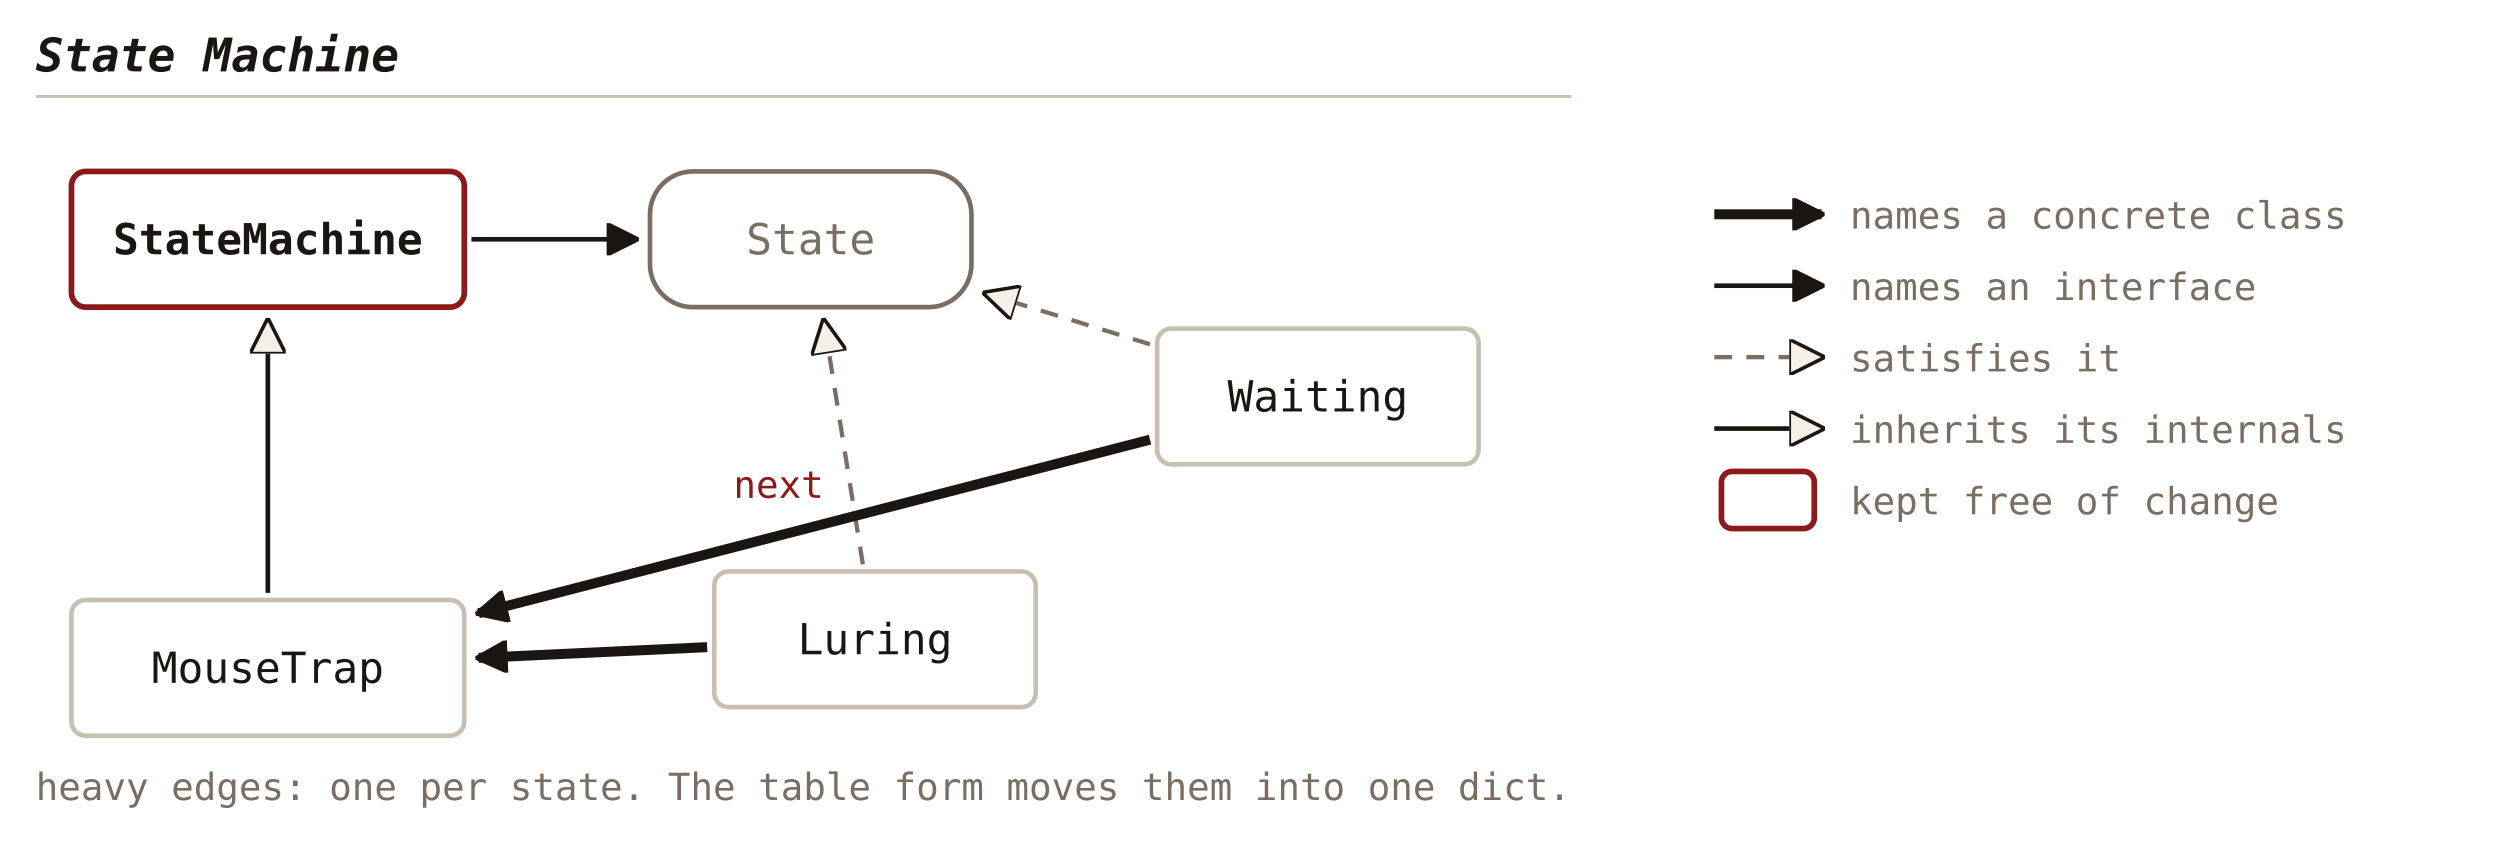
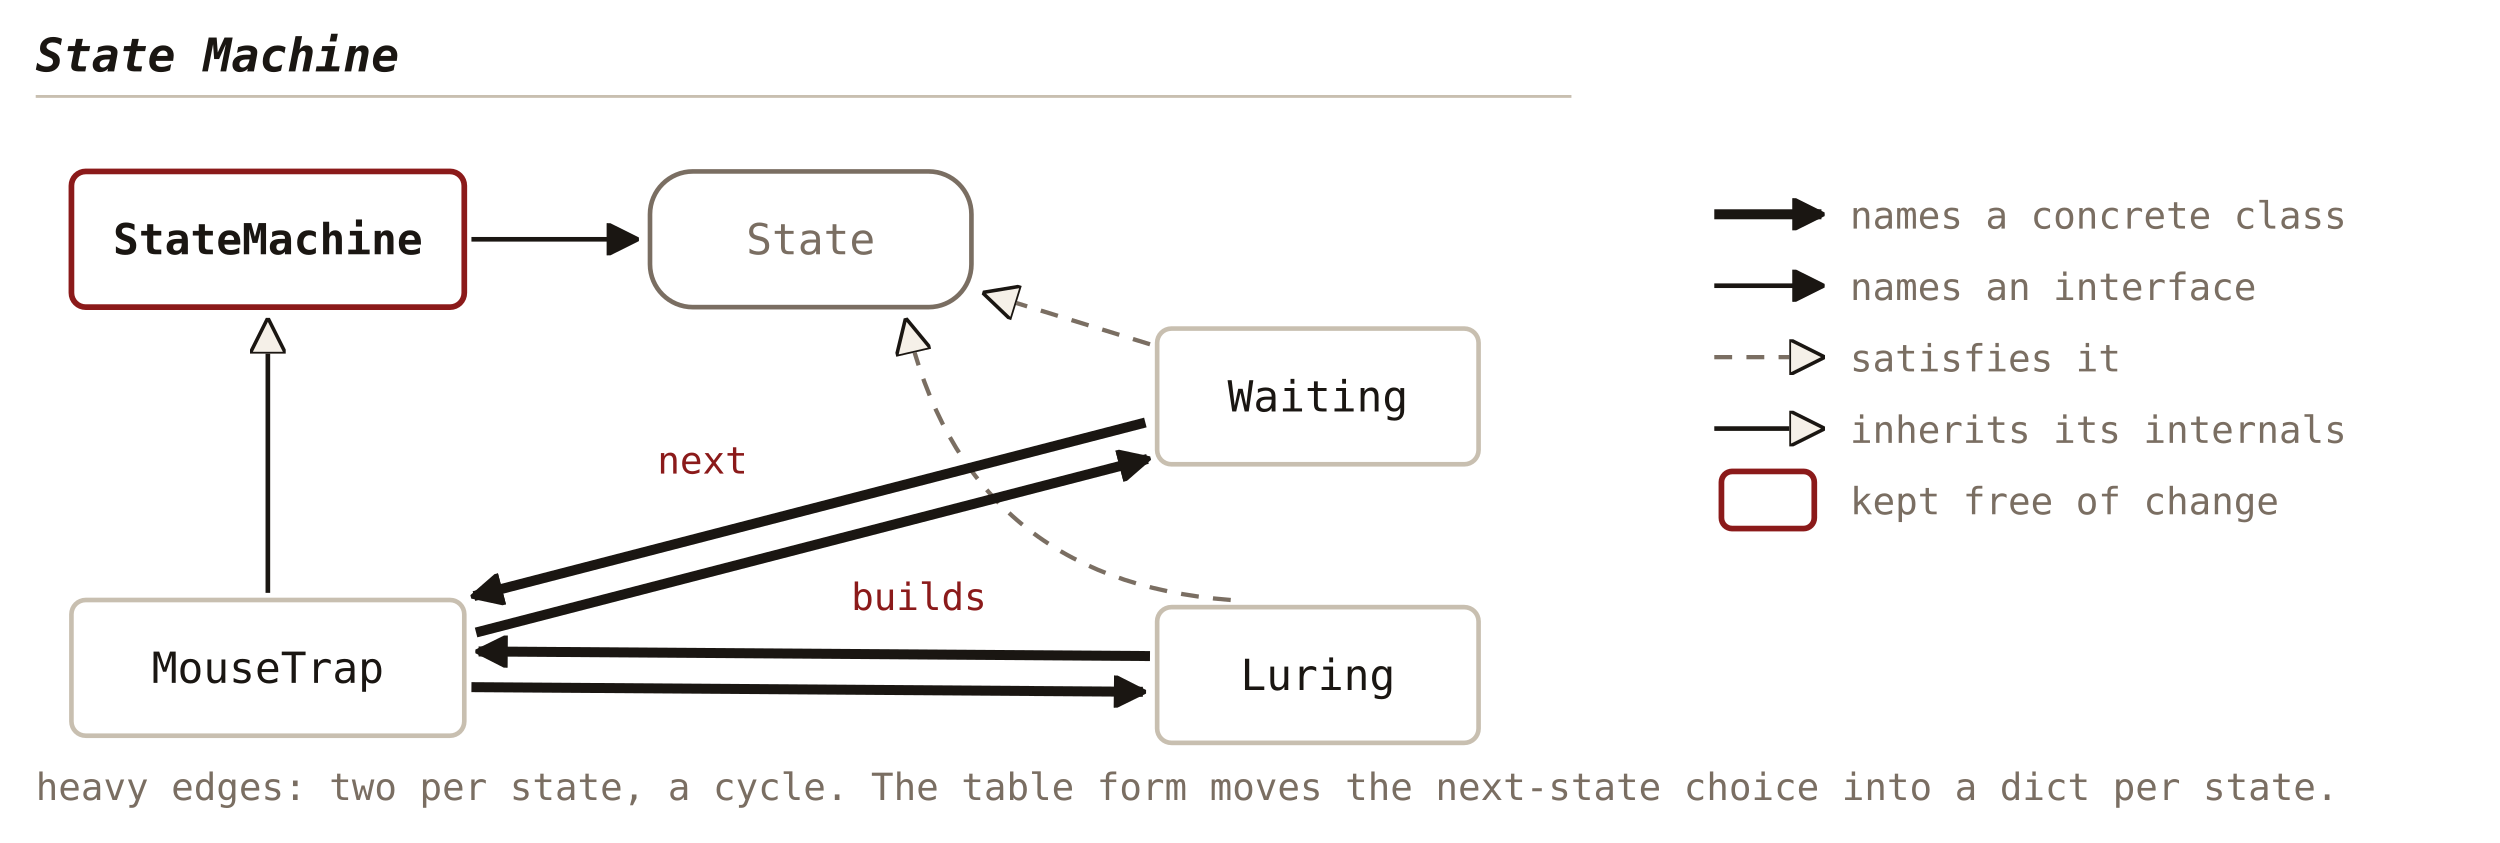
<svg xmlns="http://www.w3.org/2000/svg" viewBox="0 0 700 236" font-family="'JetBrains Mono', Consolas, monospace">
  <defs>
    <marker id="c31-solid" viewBox="0 0 10 10" refX="9" refY="5" markerWidth="9" markerHeight="9" orient="auto" markerUnits="userSpaceOnUse">
      <path d="M0,0 L10,5 L0,10 Z" fill="#1a1612" stroke="#1a1612" stroke-width="1" />
    </marker>
    <marker id="c31-hollow" viewBox="0 0 10 10" refX="9" refY="5" markerWidth="10" markerHeight="10" orient="auto" markerUnits="userSpaceOnUse">
      <path d="M0,0 L10,5 L0,10 Z" fill="#f5f0e8" stroke="#1a1612" stroke-width="1" />
    </marker>
  </defs>
  <text x="10" y="20" font-size="13" font-weight="bold" font-style="italic" fill="#1a1612" text-anchor="start">State Machine</text>
  <line x1="10" y1="27" x2="440" y2="27" stroke="#c8bfb0" stroke-width="0.8" />
  <rect x="20" y="48" width="110" height="38" fill="none" stroke="#8b1a1a" stroke-width="1.6" rx="4" />
  <text x="75.0" y="71.2" font-size="12" font-weight="bold" fill="#1a1612" text-anchor="middle">StateMachine</text>
  <rect x="182" y="48" width="90" height="38" fill="none" stroke="#7a6e62" stroke-width="1.3" rx="12" />
  <text x="227.0" y="71.2" font-size="12" fill="#7a6e62" text-anchor="middle">State</text>
  <rect x="20" y="168" width="110" height="38" fill="none" stroke="#c8bfb0" stroke-width="1.3" rx="4" />
  <text x="75.0" y="191.2" font-size="12" fill="#1a1612" text-anchor="middle">MouseTrap</text>
  <rect x="324" y="92" width="90" height="38" fill="none" stroke="#c8bfb0" stroke-width="1.3" rx="4" />
  <text x="369.0" y="115.2" font-size="12" fill="#1a1612" text-anchor="middle">Waiting</text>
-   <rect x="200" y="160" width="90" height="38" fill="none" stroke="#c8bfb0" stroke-width="1.3" rx="4" />
-   <text x="245.0" y="183.2" font-size="12" fill="#1a1612" text-anchor="middle">Luring</text>
+   <rect x="324" y="170" width="90" height="38" fill="none" stroke="#c8bfb0" stroke-width="1.3" rx="4" />
+   <text x="369.0" y="193.2" font-size="12" fill="#1a1612" text-anchor="middle">Luring</text>
  <line x1="132.0" y1="67.0" x2="178.0" y2="67.0" stroke="#1a1612" stroke-width="1.3" marker-end="url(#c31-solid)" />
  <line x1="75.0" y1="166.0" x2="75.0" y2="90.0" stroke="#1a1612" stroke-width="1.3" marker-end="url(#c31-hollow)" />
  <line x1="322.0" y1="96.4" x2="276.0" y2="82.2" stroke="#7a6e62" stroke-width="1.2" stroke-dasharray="5,4" marker-end="url(#c31-hollow)" />
-   <line x1="241.6" y1="158.0" x2="230.7" y2="90.0" stroke="#7a6e62" stroke-width="1.2" stroke-dasharray="5,4" marker-end="url(#c31-hollow)" />
-   <line x1="322.0" y1="123.1" x2="134.0" y2="171.7" stroke="#1a1612" stroke-width="2.8" marker-end="url(#c31-solid)" />
-   <text x="218.0" y="139.4" font-size="10.5" fill="#8b1a1a" text-anchor="middle">next</text>
-   <line x1="198.0" y1="181.2" x2="134.0" y2="184.2" stroke="#1a1612" stroke-width="2.8" marker-end="url(#c31-solid)" />
-   <text x="10" y="224" font-size="10.5" fill="#7a6e62" text-anchor="start">heavy edges: one per state. The table form moves them into one dict.</text>
+   <path d="M344.6,168.0 Q270.5,162.4 253.8,90.0" fill="none" stroke="#7a6e62" stroke-width="1.2" stroke-dasharray="5,4" marker-end="url(#c31-hollow)" />
+   <line x1="320.7" y1="118.3" x2="132.7" y2="166.9" stroke="#1a1612" stroke-width="2.8" marker-end="url(#c31-solid)" />
+   <text x="196.7" y="132.6" font-size="10.5" fill="#8b1a1a" text-anchor="middle">next</text>
+   <line x1="133.3" y1="177.1" x2="321.3" y2="128.5" stroke="#1a1612" stroke-width="2.8" marker-end="url(#c31-solid)" />
+   <text x="257.3" y="170.8" font-size="10.5" fill="#8b1a1a" text-anchor="middle">builds</text>
+   <line x1="322.0" y1="183.7" x2="134.0" y2="182.4" stroke="#1a1612" stroke-width="2.8" marker-end="url(#c31-solid)" />
+   <line x1="132.0" y1="192.4" x2="320.0" y2="193.7" stroke="#1a1612" stroke-width="2.8" marker-end="url(#c31-solid)" />
+   <text x="10" y="224" font-size="10.5" fill="#7a6e62" text-anchor="start">heavy edges: two per state, a cycle. The table form moves the next-state choice into a dict per state.</text>
  <line x1="480" y1="60" x2="510" y2="60" stroke="#1a1612" stroke-width="2.8" marker-end="url(#c31-solid)" />
  <text x="518" y="64" font-size="10.5" fill="#7a6e62" text-anchor="start">names a concrete class</text>
  <line x1="480" y1="80" x2="510" y2="80" stroke="#1a1612" stroke-width="1.3" marker-end="url(#c31-solid)" />
  <text x="518" y="84" font-size="10.5" fill="#7a6e62" text-anchor="start">names an interface</text>
  <line x1="480" y1="100" x2="510" y2="100" stroke="#7a6e62" stroke-width="1.2" stroke-dasharray="5,4" marker-end="url(#c31-hollow)" />
  <text x="518" y="104" font-size="10.5" fill="#7a6e62" text-anchor="start">satisfies it</text>
  <line x1="480" y1="120" x2="510" y2="120" stroke="#1a1612" stroke-width="1.3" marker-end="url(#c31-hollow)" />
  <text x="518" y="124" font-size="10.5" fill="#7a6e62" text-anchor="start">inherits its internals</text>
  <rect x="482" y="132" width="26" height="16" fill="none" stroke="#8b1a1a" stroke-width="1.6" rx="3" />
  <text x="518" y="144" font-size="10.5" fill="#7a6e62" text-anchor="start">kept free of change</text>
</svg>
